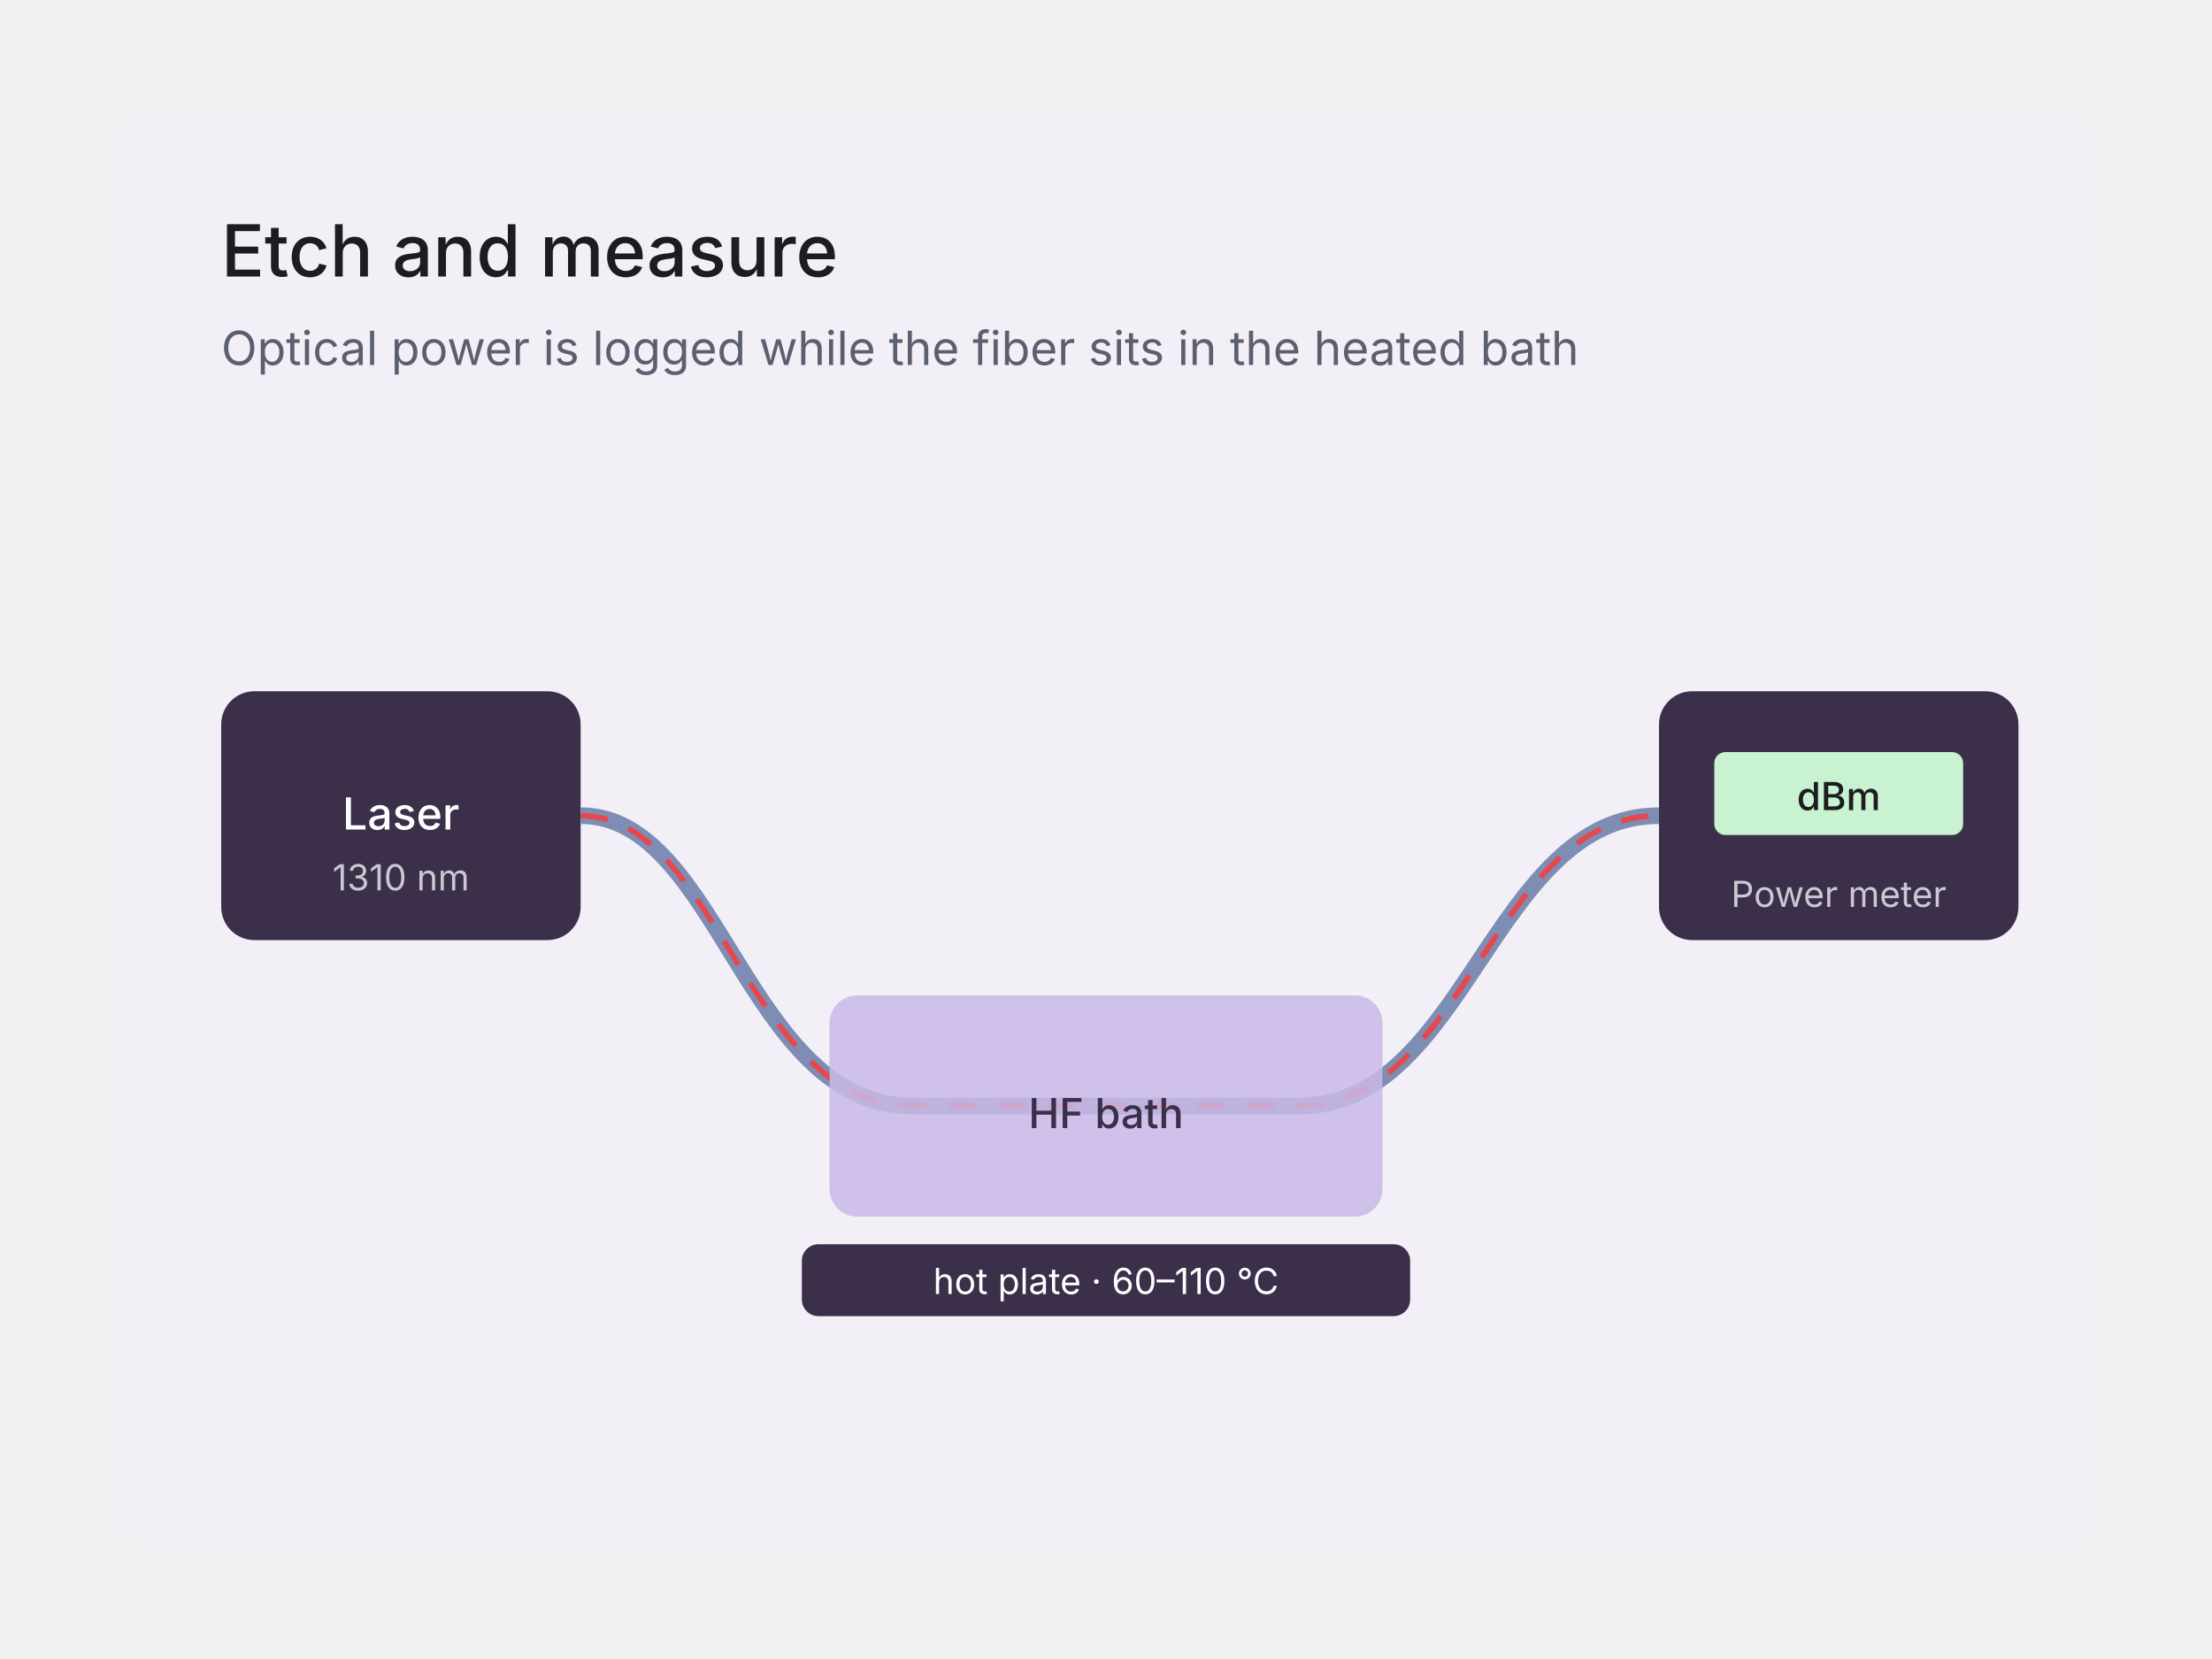
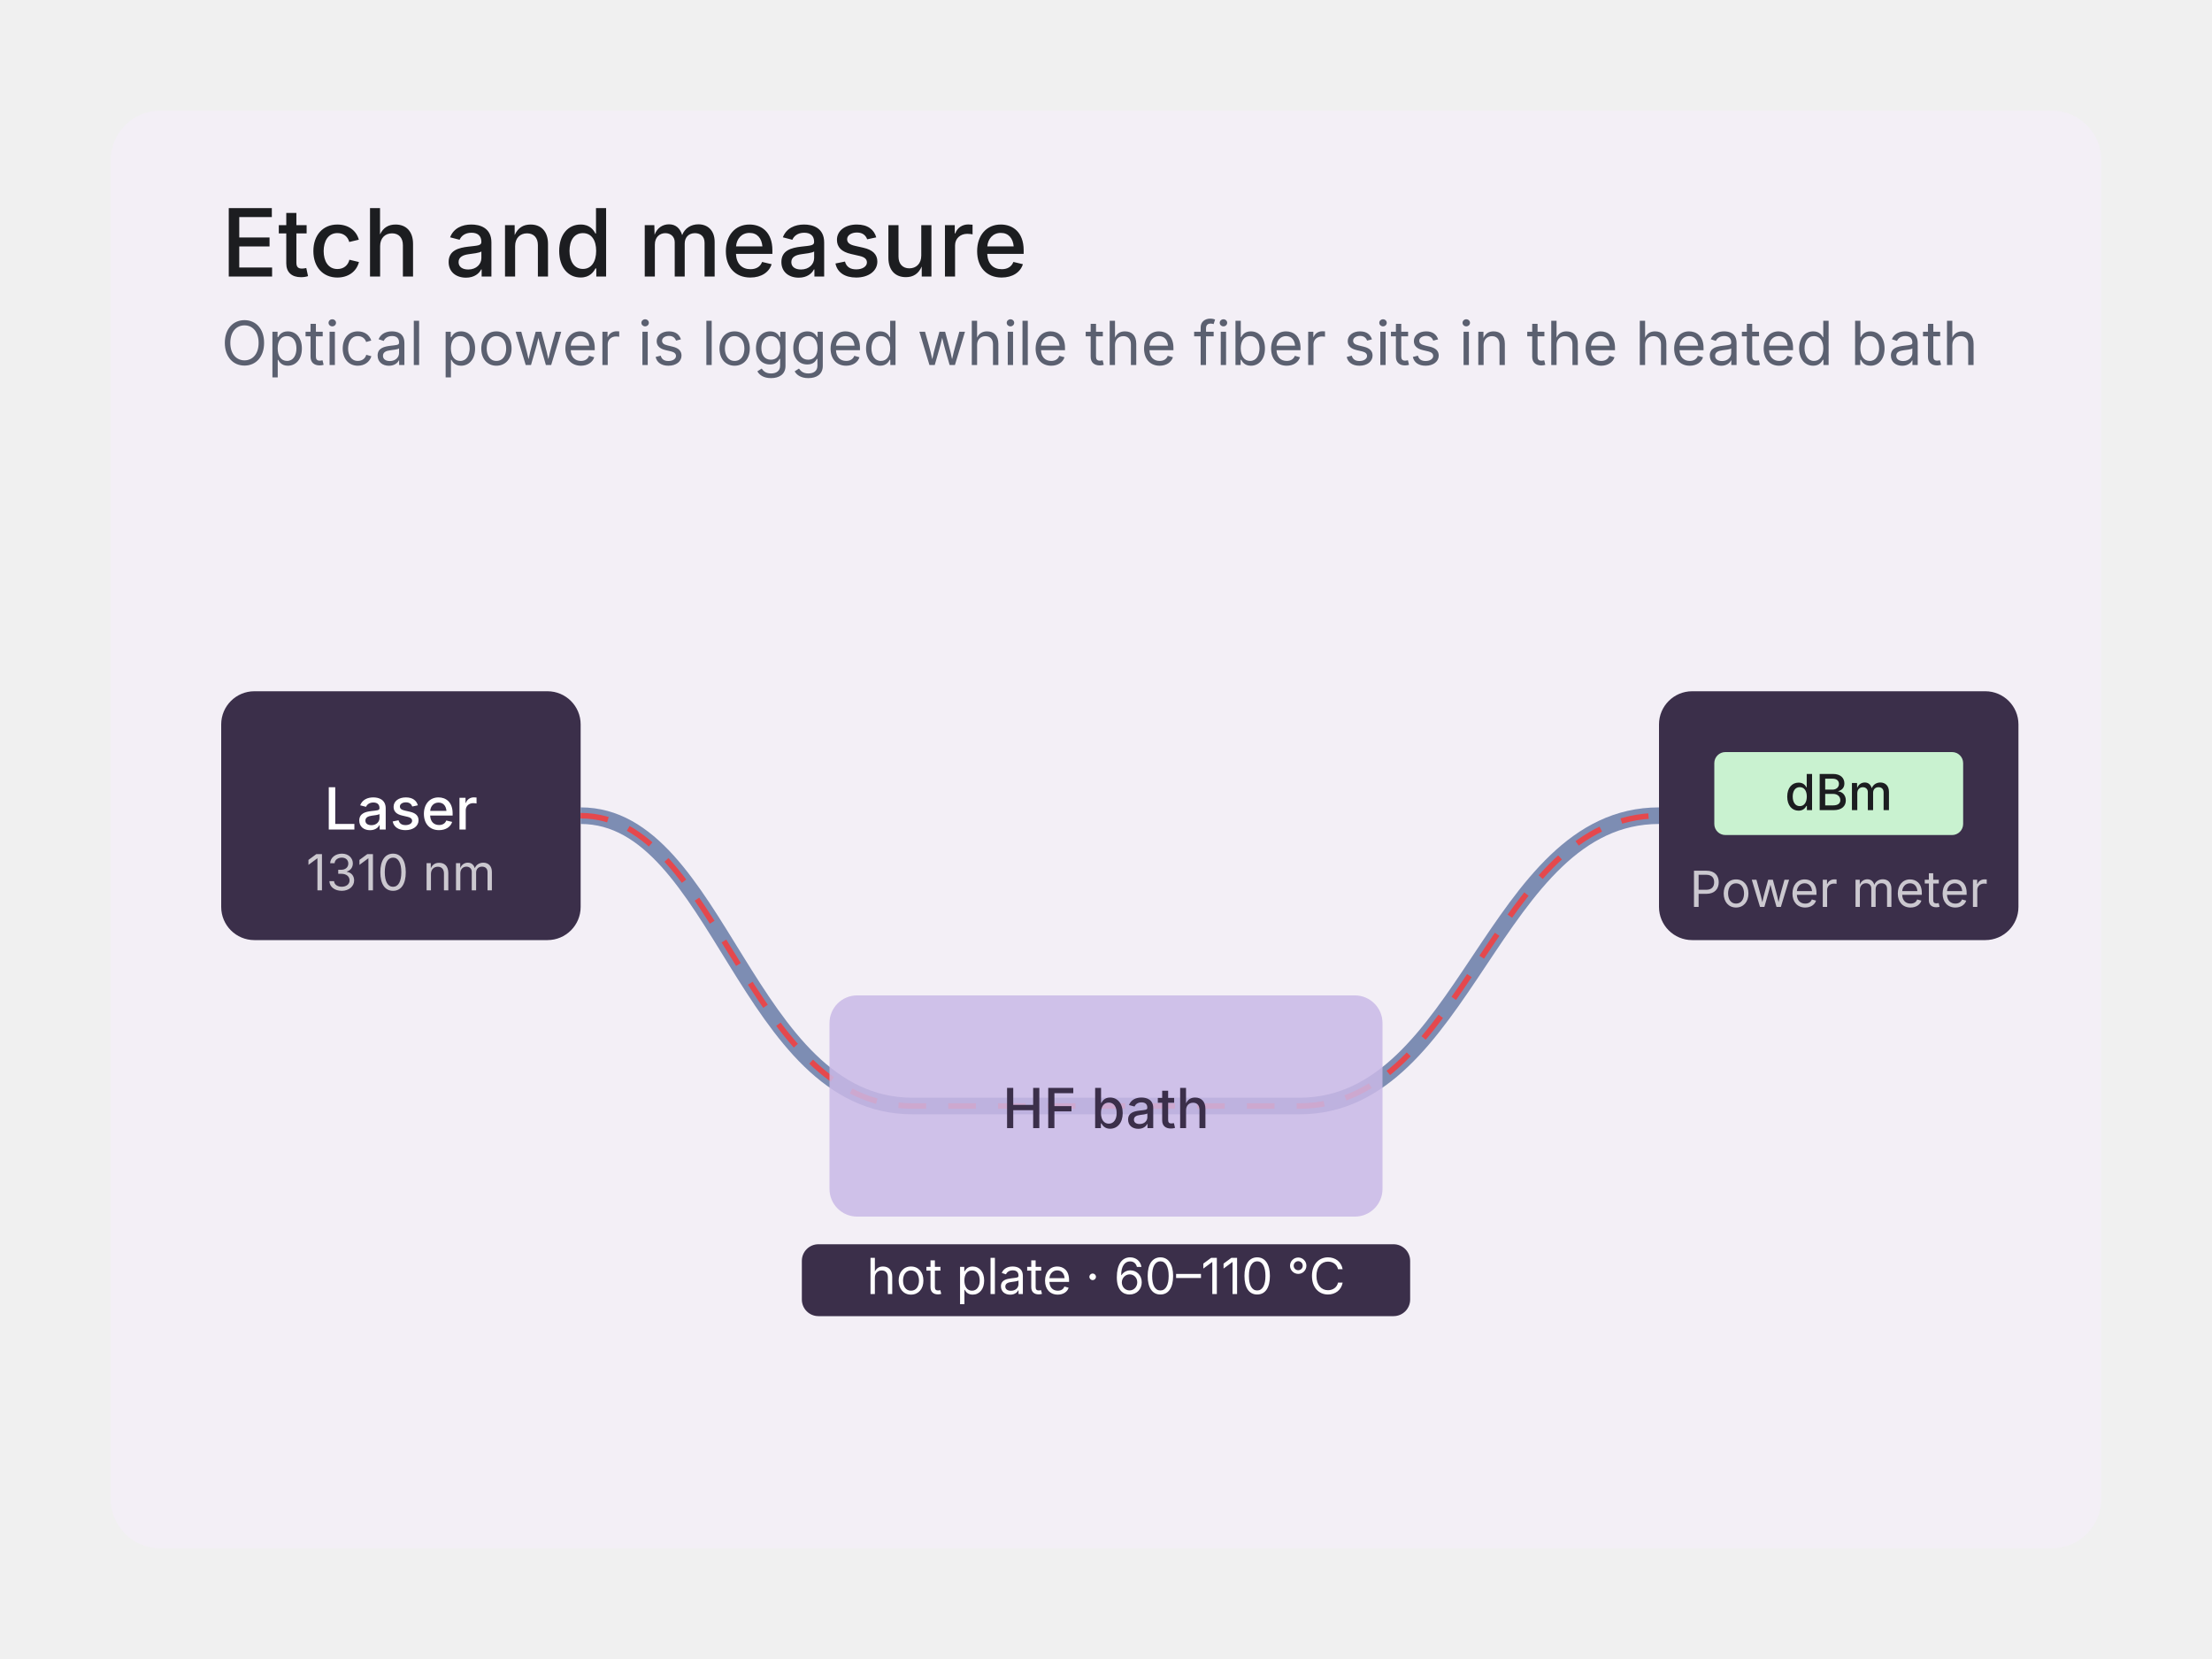
<svg xmlns="http://www.w3.org/2000/svg" viewBox="0 0 800 600" width="800" height="600" font-family="Inter, Helvetica Neue, Arial, sans-serif">
  <rect x="40" y="40" width="720" height="520" rx="18" fill="#f3eff6" />
  <rect x="80" y="250" width="130" height="90" rx="12" fill="#3b2f4a" />
  <rect x="600" y="250" width="130" height="90" rx="12" fill="#3b2f4a" />
  <rect x="620" y="272" width="90" height="30" rx="4" fill="#c9f2d0" />
  <path d="M210 295 C260 295 270 400 330 400 H470 C530 400 540 295 600 295" stroke="#7d8db3" stroke-width="6" fill="none" />
  <path d="M210 295 C260 295 270 400 330 400 H470 C530 400 540 295 600 295" stroke="#e5484d" stroke-width="2" fill="none" stroke-dasharray="10 8" />
  <rect x="300" y="360" width="200" height="80" rx="10" fill="#c9b8e6" opacity=".85" />
  <rect x="290" y="450" width="220" height="26" rx="6" fill="#3b2f4a" />
-   <text x="80" y="100" font-size="26" fill="#1c1d20" text-anchor="start" font-weight="500" opacity="1">Etch and measure</text>
-   <text x="80" y="132" font-size="17" fill="#5b6070" text-anchor="start" font-weight="400" opacity="1">Optical power is logged while the fiber sits in the heated bath</text>
-   <text x="145" y="300" font-size="16" fill="#fff" text-anchor="middle" font-weight="500" opacity="1">Laser</text>
-   <text x="145" y="322" font-size="13" fill="#ffffffbb" text-anchor="middle" font-weight="400" opacity="1">1310 nm</text>
-   <text x="665" y="293" font-size="14" fill="#1c1d20" text-anchor="middle" font-weight="500" opacity="1">dBm</text>
-   <text x="665" y="328" font-size="13" fill="#ffffffbb" text-anchor="middle" font-weight="400" opacity="1">Power meter</text>
-   <text x="400" y="408" font-size="15" fill="#3b2f4a" text-anchor="middle" font-weight="500" opacity="1">HF bath</text>
-   <text x="400" y="468" font-size="13" fill="#fff" text-anchor="middle" font-weight="400" opacity="1">hot plate · 60–110 °C</text>
+   <text x="80" y="100" font-size="34" fill="#1c1d20" text-anchor="start" font-weight="500" opacity="1">Etch and measure</text>
+   <text x="80" y="132" font-size="22" fill="#5b6070" text-anchor="start" font-weight="400" opacity="1">Optical power is logged while the fiber sits in the heated bath</text>
+   <text x="145" y="300" font-size="21" fill="#fff" text-anchor="middle" font-weight="500" opacity="1">Laser</text>
+   <text x="145" y="322" font-size="18" fill="#ffffffbb" text-anchor="middle" font-weight="400" opacity="1">1310 nm</text>
+   <text x="665" y="293" font-size="18" fill="#1c1d20" text-anchor="middle" font-weight="500" opacity="1">dBm</text>
+   <text x="665" y="328" font-size="18" fill="#ffffffbb" text-anchor="middle" font-weight="400" opacity="1">Power meter</text>
+   <text x="400" y="408" font-size="20" fill="#3b2f4a" text-anchor="middle" font-weight="500" opacity="1">HF bath</text>
+   <text x="400" y="468" font-size="18" fill="#fff" text-anchor="middle" font-weight="400" opacity="1">hot plate · 60–110 °C</text>
</svg>
